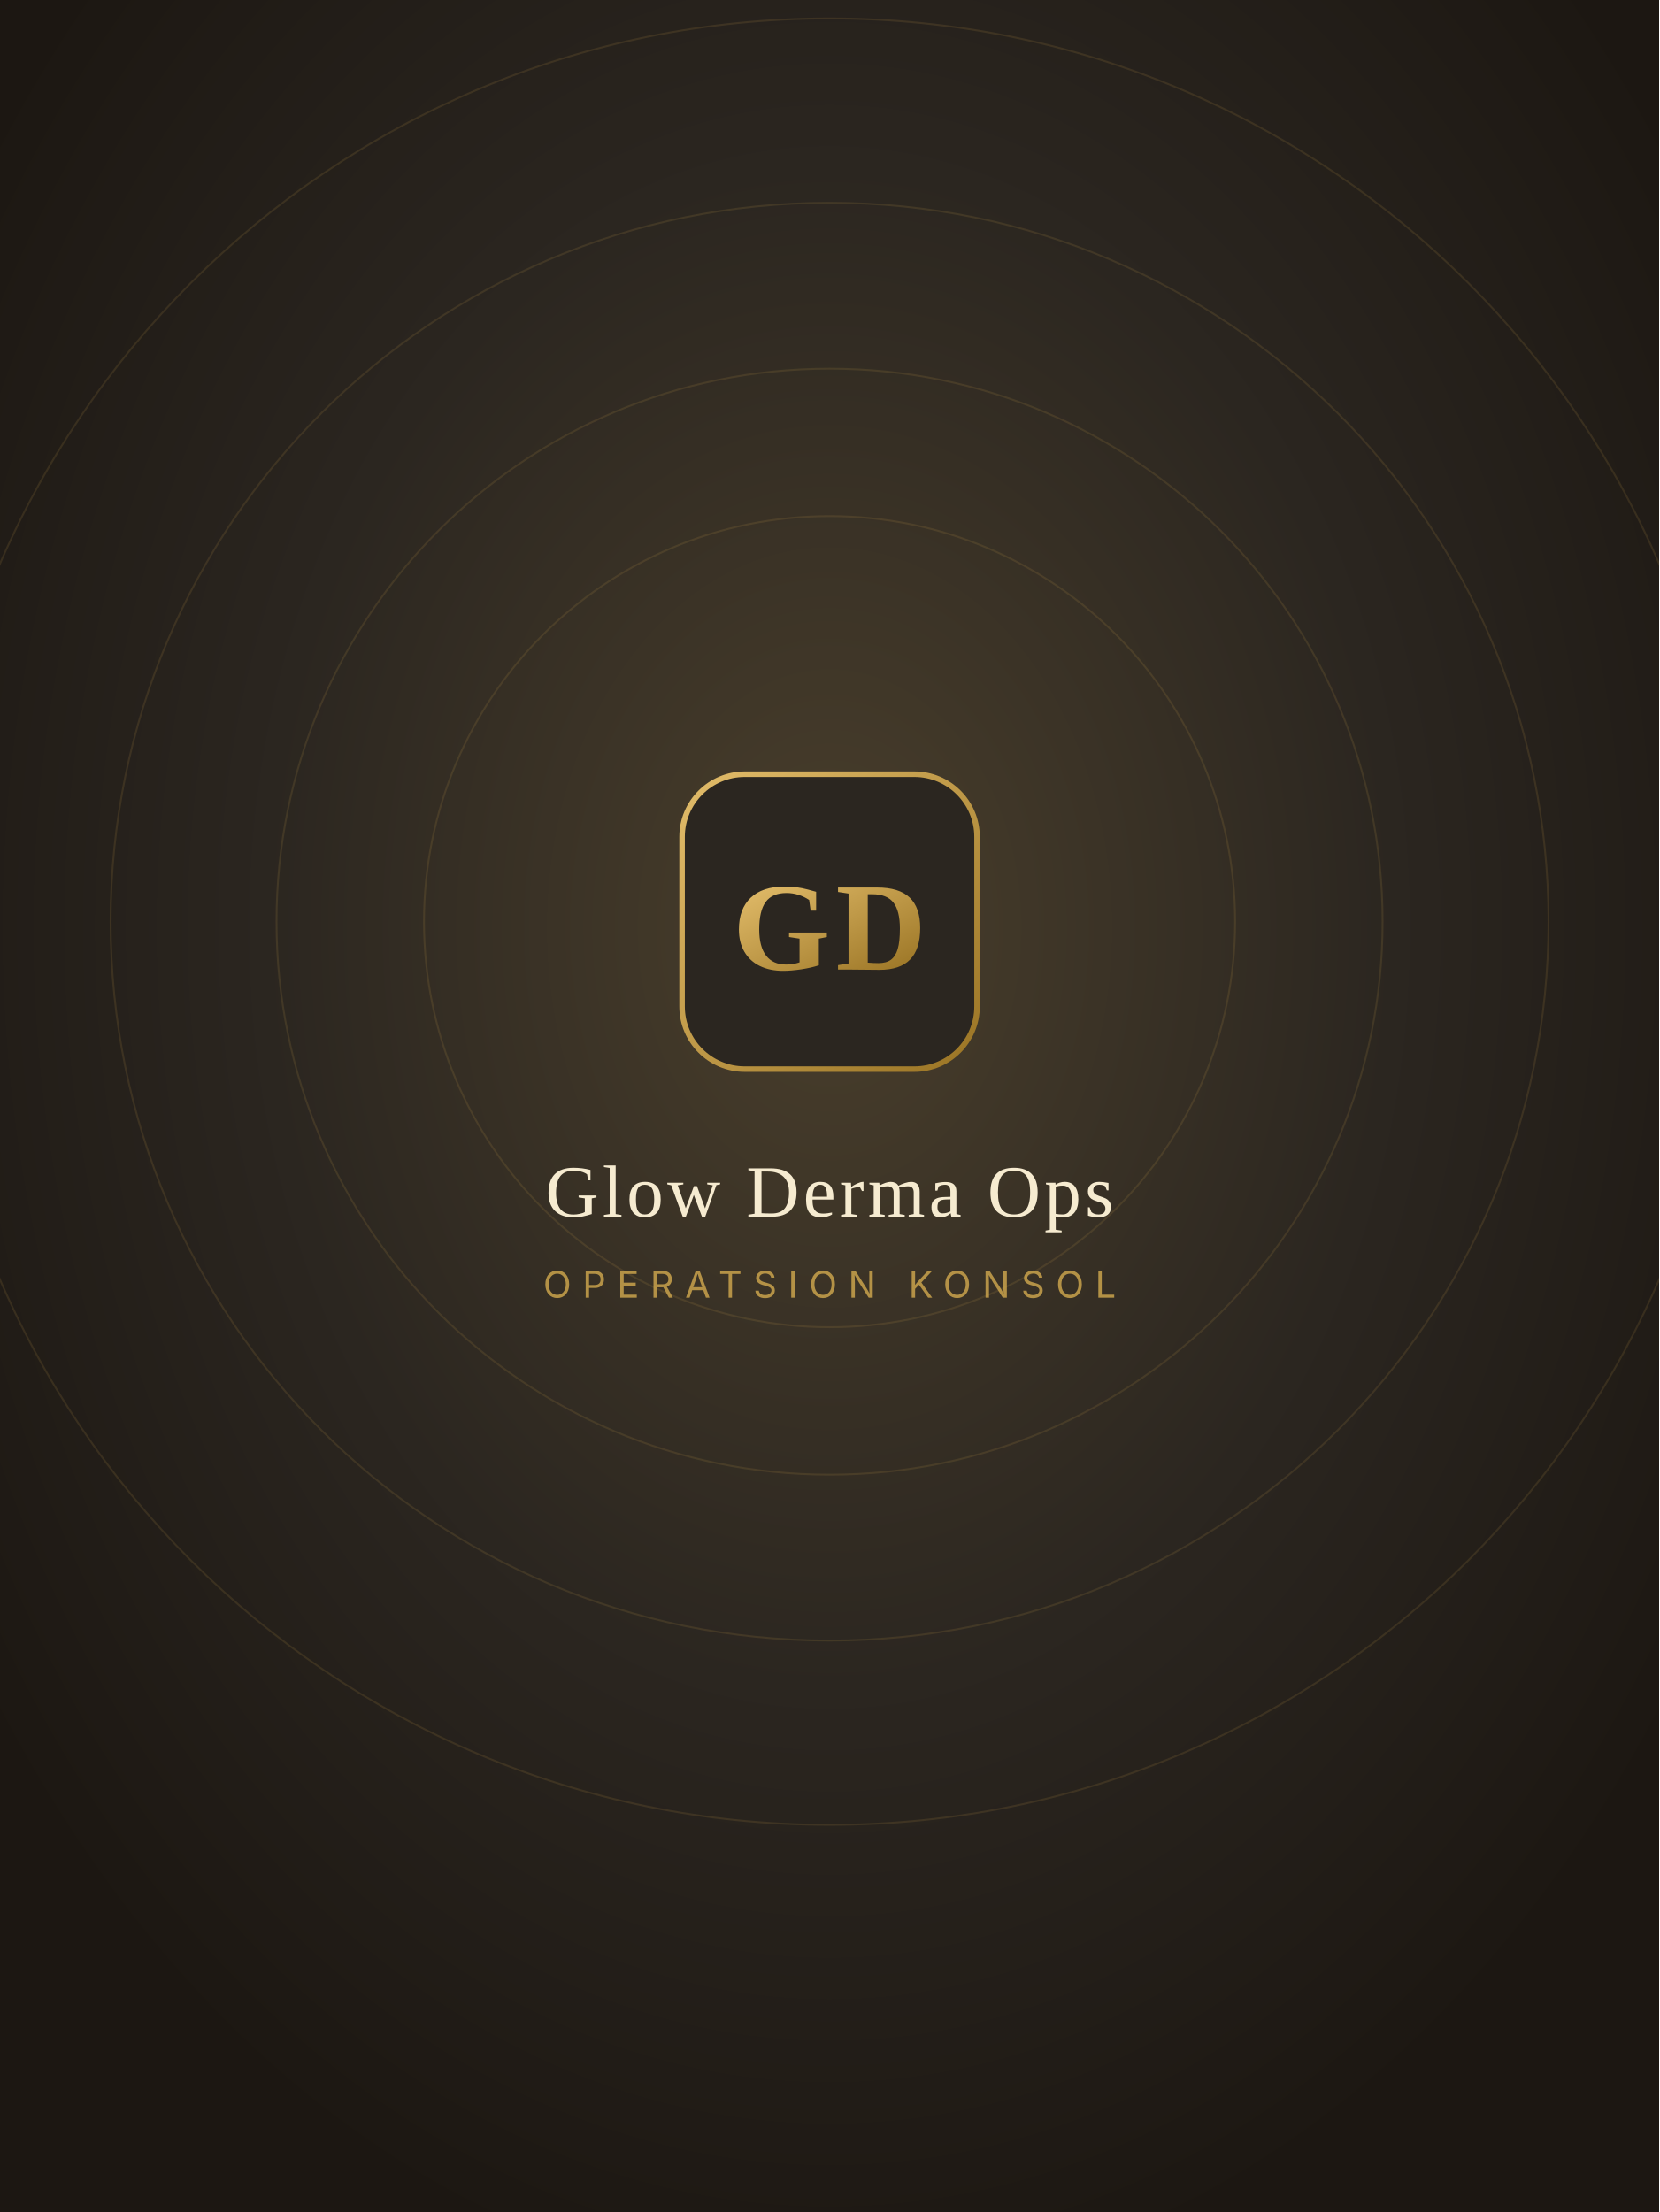
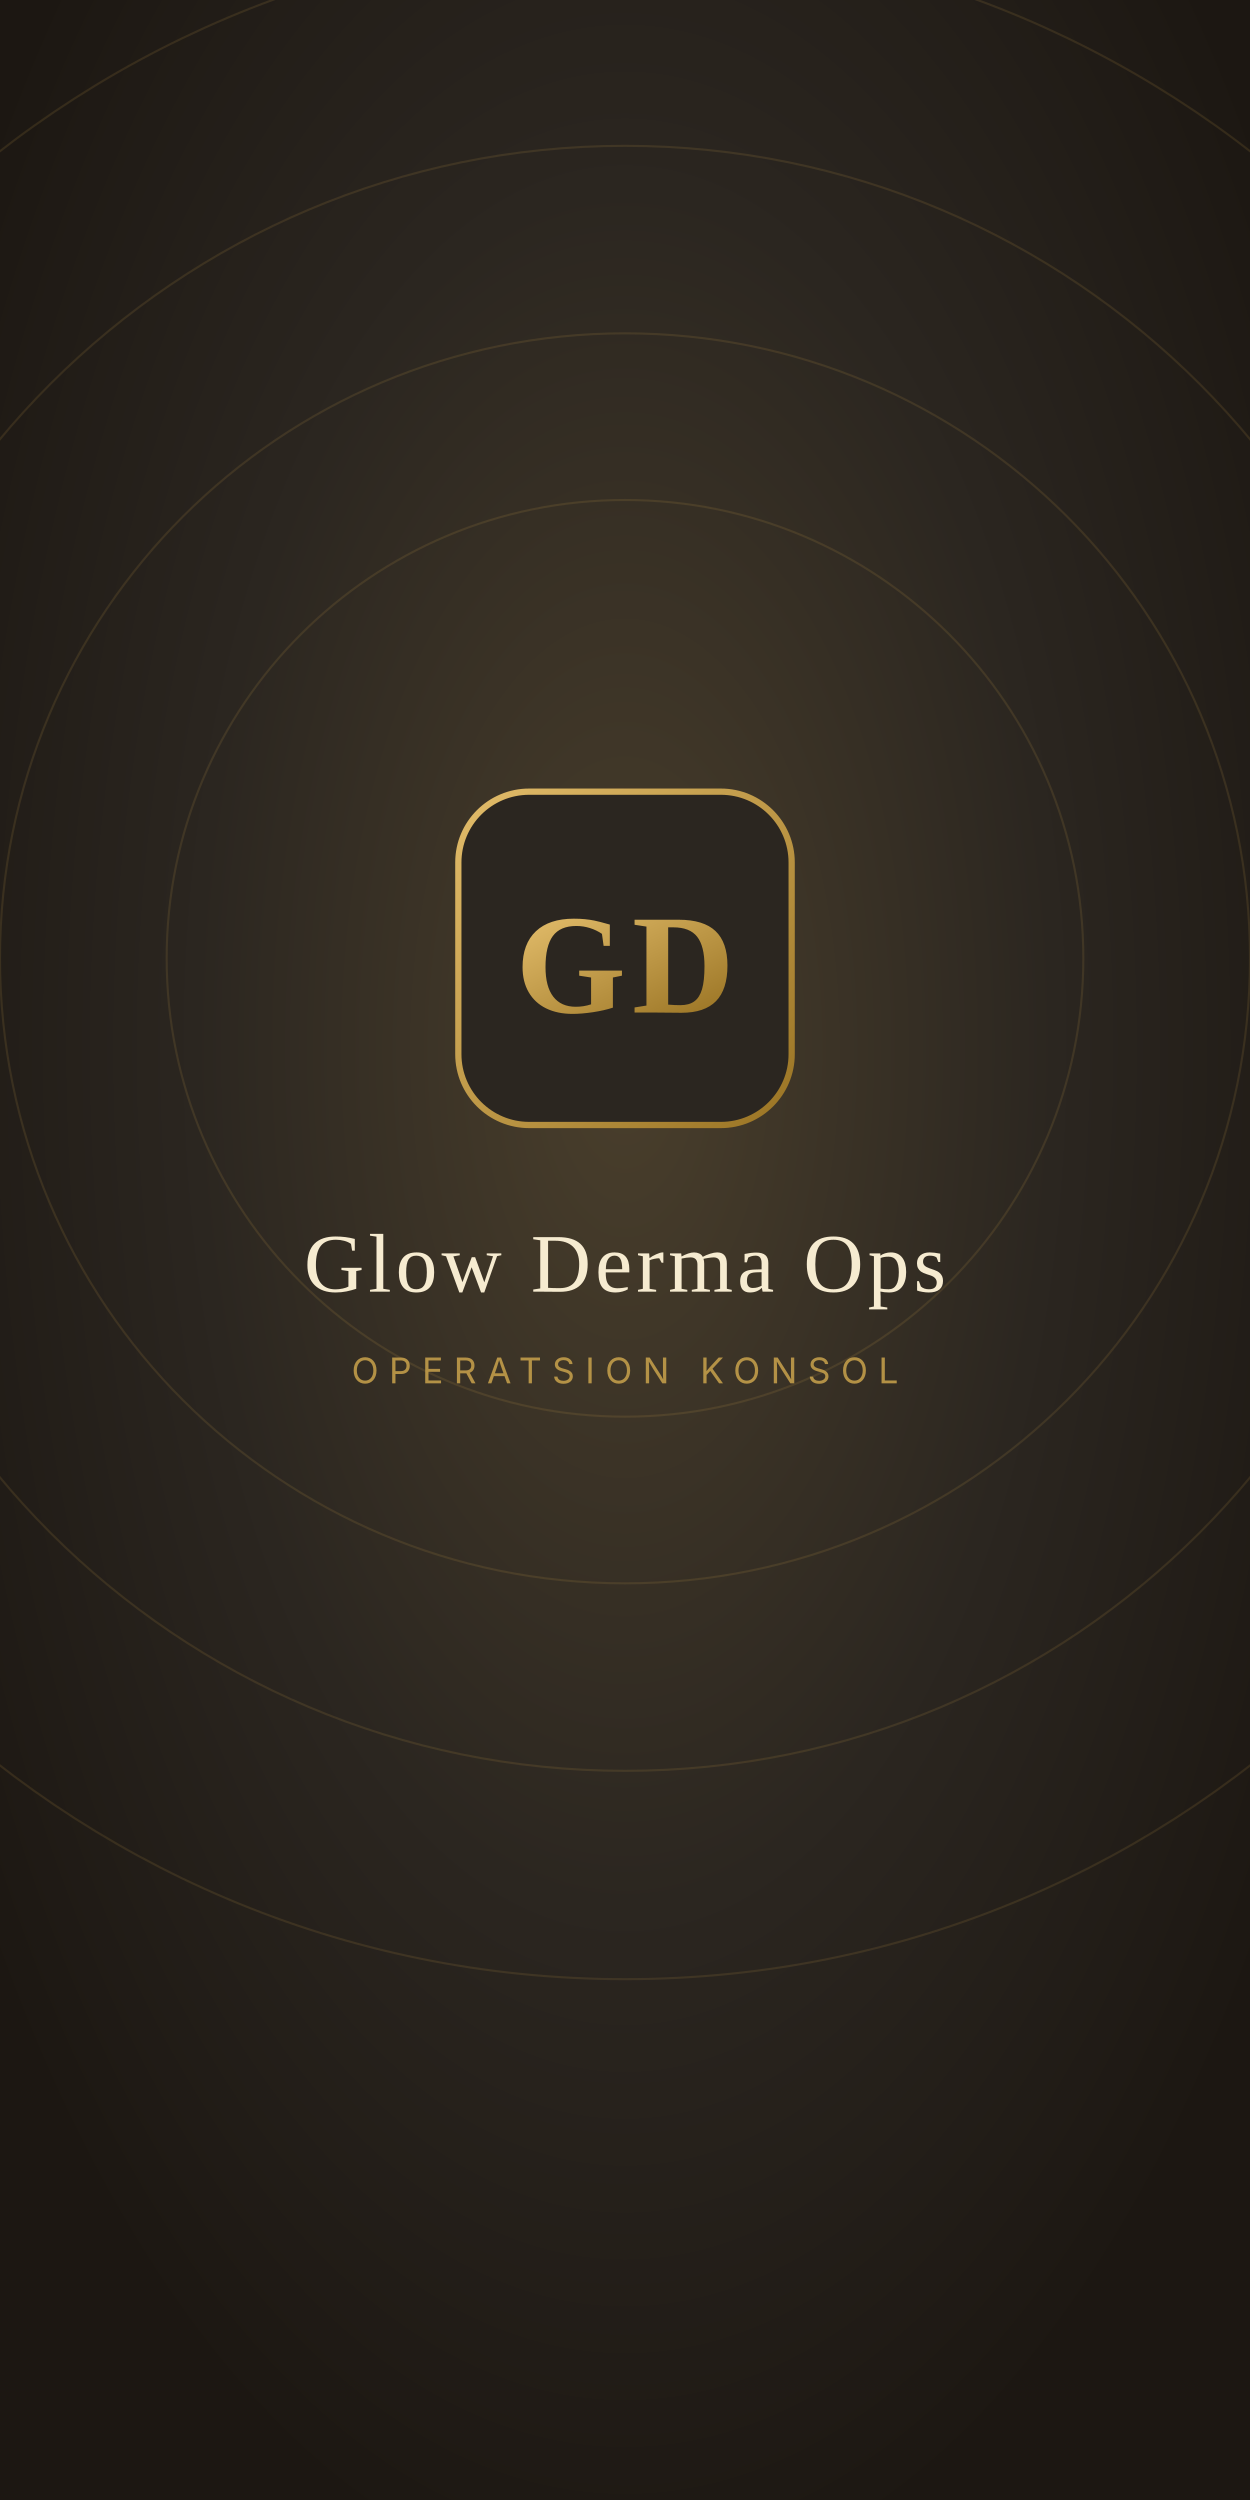
- <svg xmlns="http://www.w3.org/2000/svg" viewBox="0 0 900 1200" preserveAspectRatio="xMidYMid slice" role="img" aria-label="Glow Derma Ops">
+ <svg xmlns="http://www.w3.org/2000/svg" width="600" height="1200" viewBox="0 0 600 1200" role="img" aria-label="Glow Derma Ops">
  <defs>
    <radialGradient id="glow" cx="50%" cy="42%" r="62%">
      <stop offset="0" stop-color="#4a3f2c" />
      <stop offset=".55" stop-color="#2b2620" />
      <stop offset="1" stop-color="#1c1712" />
    </radialGradient>
    <linearGradient id="gold" x1="0" y1="0" x2="1" y2="1">
      <stop offset="0" stop-color="#e2bc6a" />
      <stop offset="1" stop-color="#9a7424" />
    </linearGradient>
  </defs>
-   <rect width="900" height="1200" fill="url(#glow)" />
+   <rect width="600" height="1200" fill="url(#glow)" />
  <g fill="none" stroke="#c9a24b" stroke-opacity=".14">
-     <circle cx="450" cy="500" r="220" />
-     <circle cx="450" cy="500" r="300" />
-     <circle cx="450" cy="500" r="390" />
-     <circle cx="450" cy="500" r="490" />
+     <circle cx="300" cy="460" r="220" />
+     <circle cx="300" cy="460" r="300" />
+     <circle cx="300" cy="460" r="390" />
+     <circle cx="300" cy="460" r="490" />
  </g>
-   <rect x="370" y="420" width="160" height="160" rx="34" fill="#2b2620" stroke="url(#gold)" stroke-width="3" />
-   <text x="450" y="526" text-anchor="middle" font-family="'Cormorant Garamond', Cormorant, Georgia, 'Times New Roman', serif" font-size="68" font-weight="600" letter-spacing="3" fill="url(#gold)">GD</text>
-   <text x="450" y="660" text-anchor="middle" font-family="Georgia, 'Times New Roman', serif" font-size="40" letter-spacing="2" fill="#f6ebd0">Glow Derma Ops</text>
-   <text x="450" y="704" text-anchor="middle" font-family="system-ui, -apple-system, 'Segoe UI', sans-serif" font-size="20" letter-spacing="6" fill="#c9a24b" fill-opacity=".85">OPERATSION KONSOL</text>
+   <rect x="220" y="380" width="160" height="160" rx="34" fill="#2b2620" stroke="url(#gold)" stroke-width="3" />
+   <text x="300" y="486" text-anchor="middle" font-family="'Cormorant Garamond', Cormorant, Georgia, 'Times New Roman', serif" font-size="68" font-weight="600" letter-spacing="3" fill="url(#gold)">GD</text>
+   <text x="300" y="620" text-anchor="middle" font-family="Georgia, 'Times New Roman', serif" font-size="40" letter-spacing="2" fill="#f6ebd0">Glow Derma Ops</text>
+   <text x="300" y="664" text-anchor="middle" font-family="system-ui, -apple-system, 'Segoe UI', sans-serif" font-size="17" letter-spacing="5" fill="#c9a24b" fill-opacity=".85">OPERATSION KONSOL</text>
</svg>
